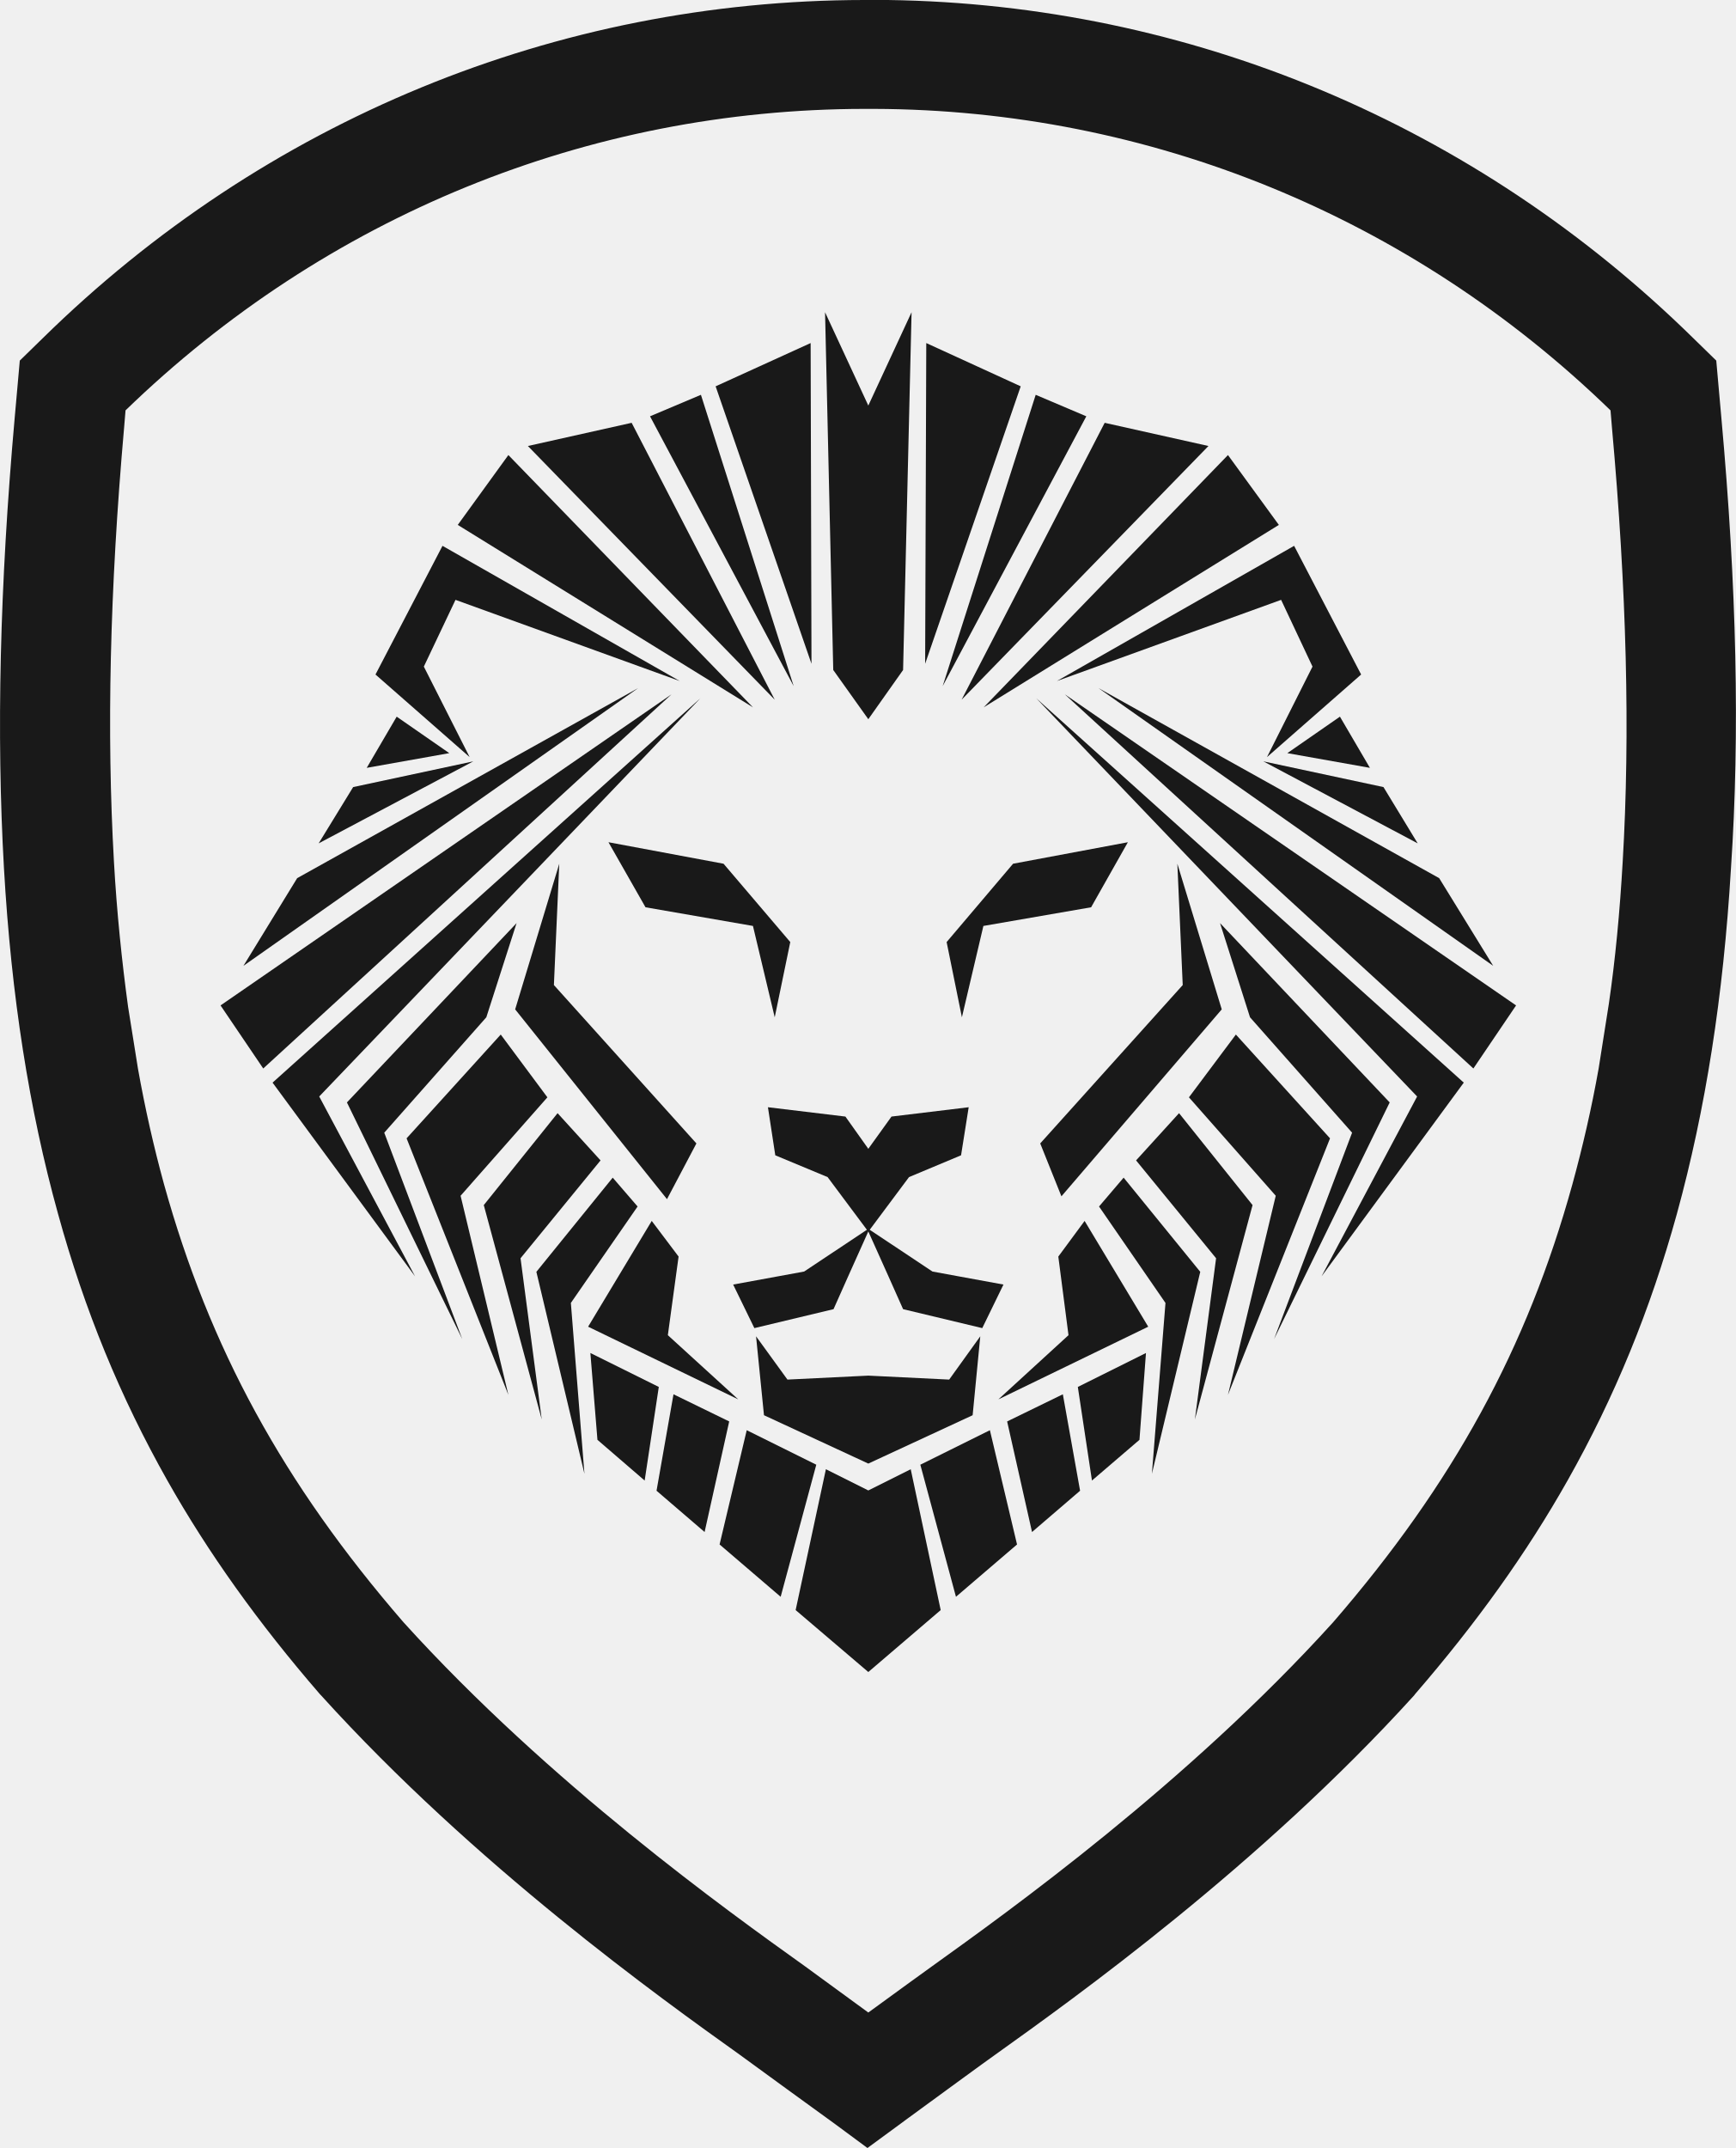
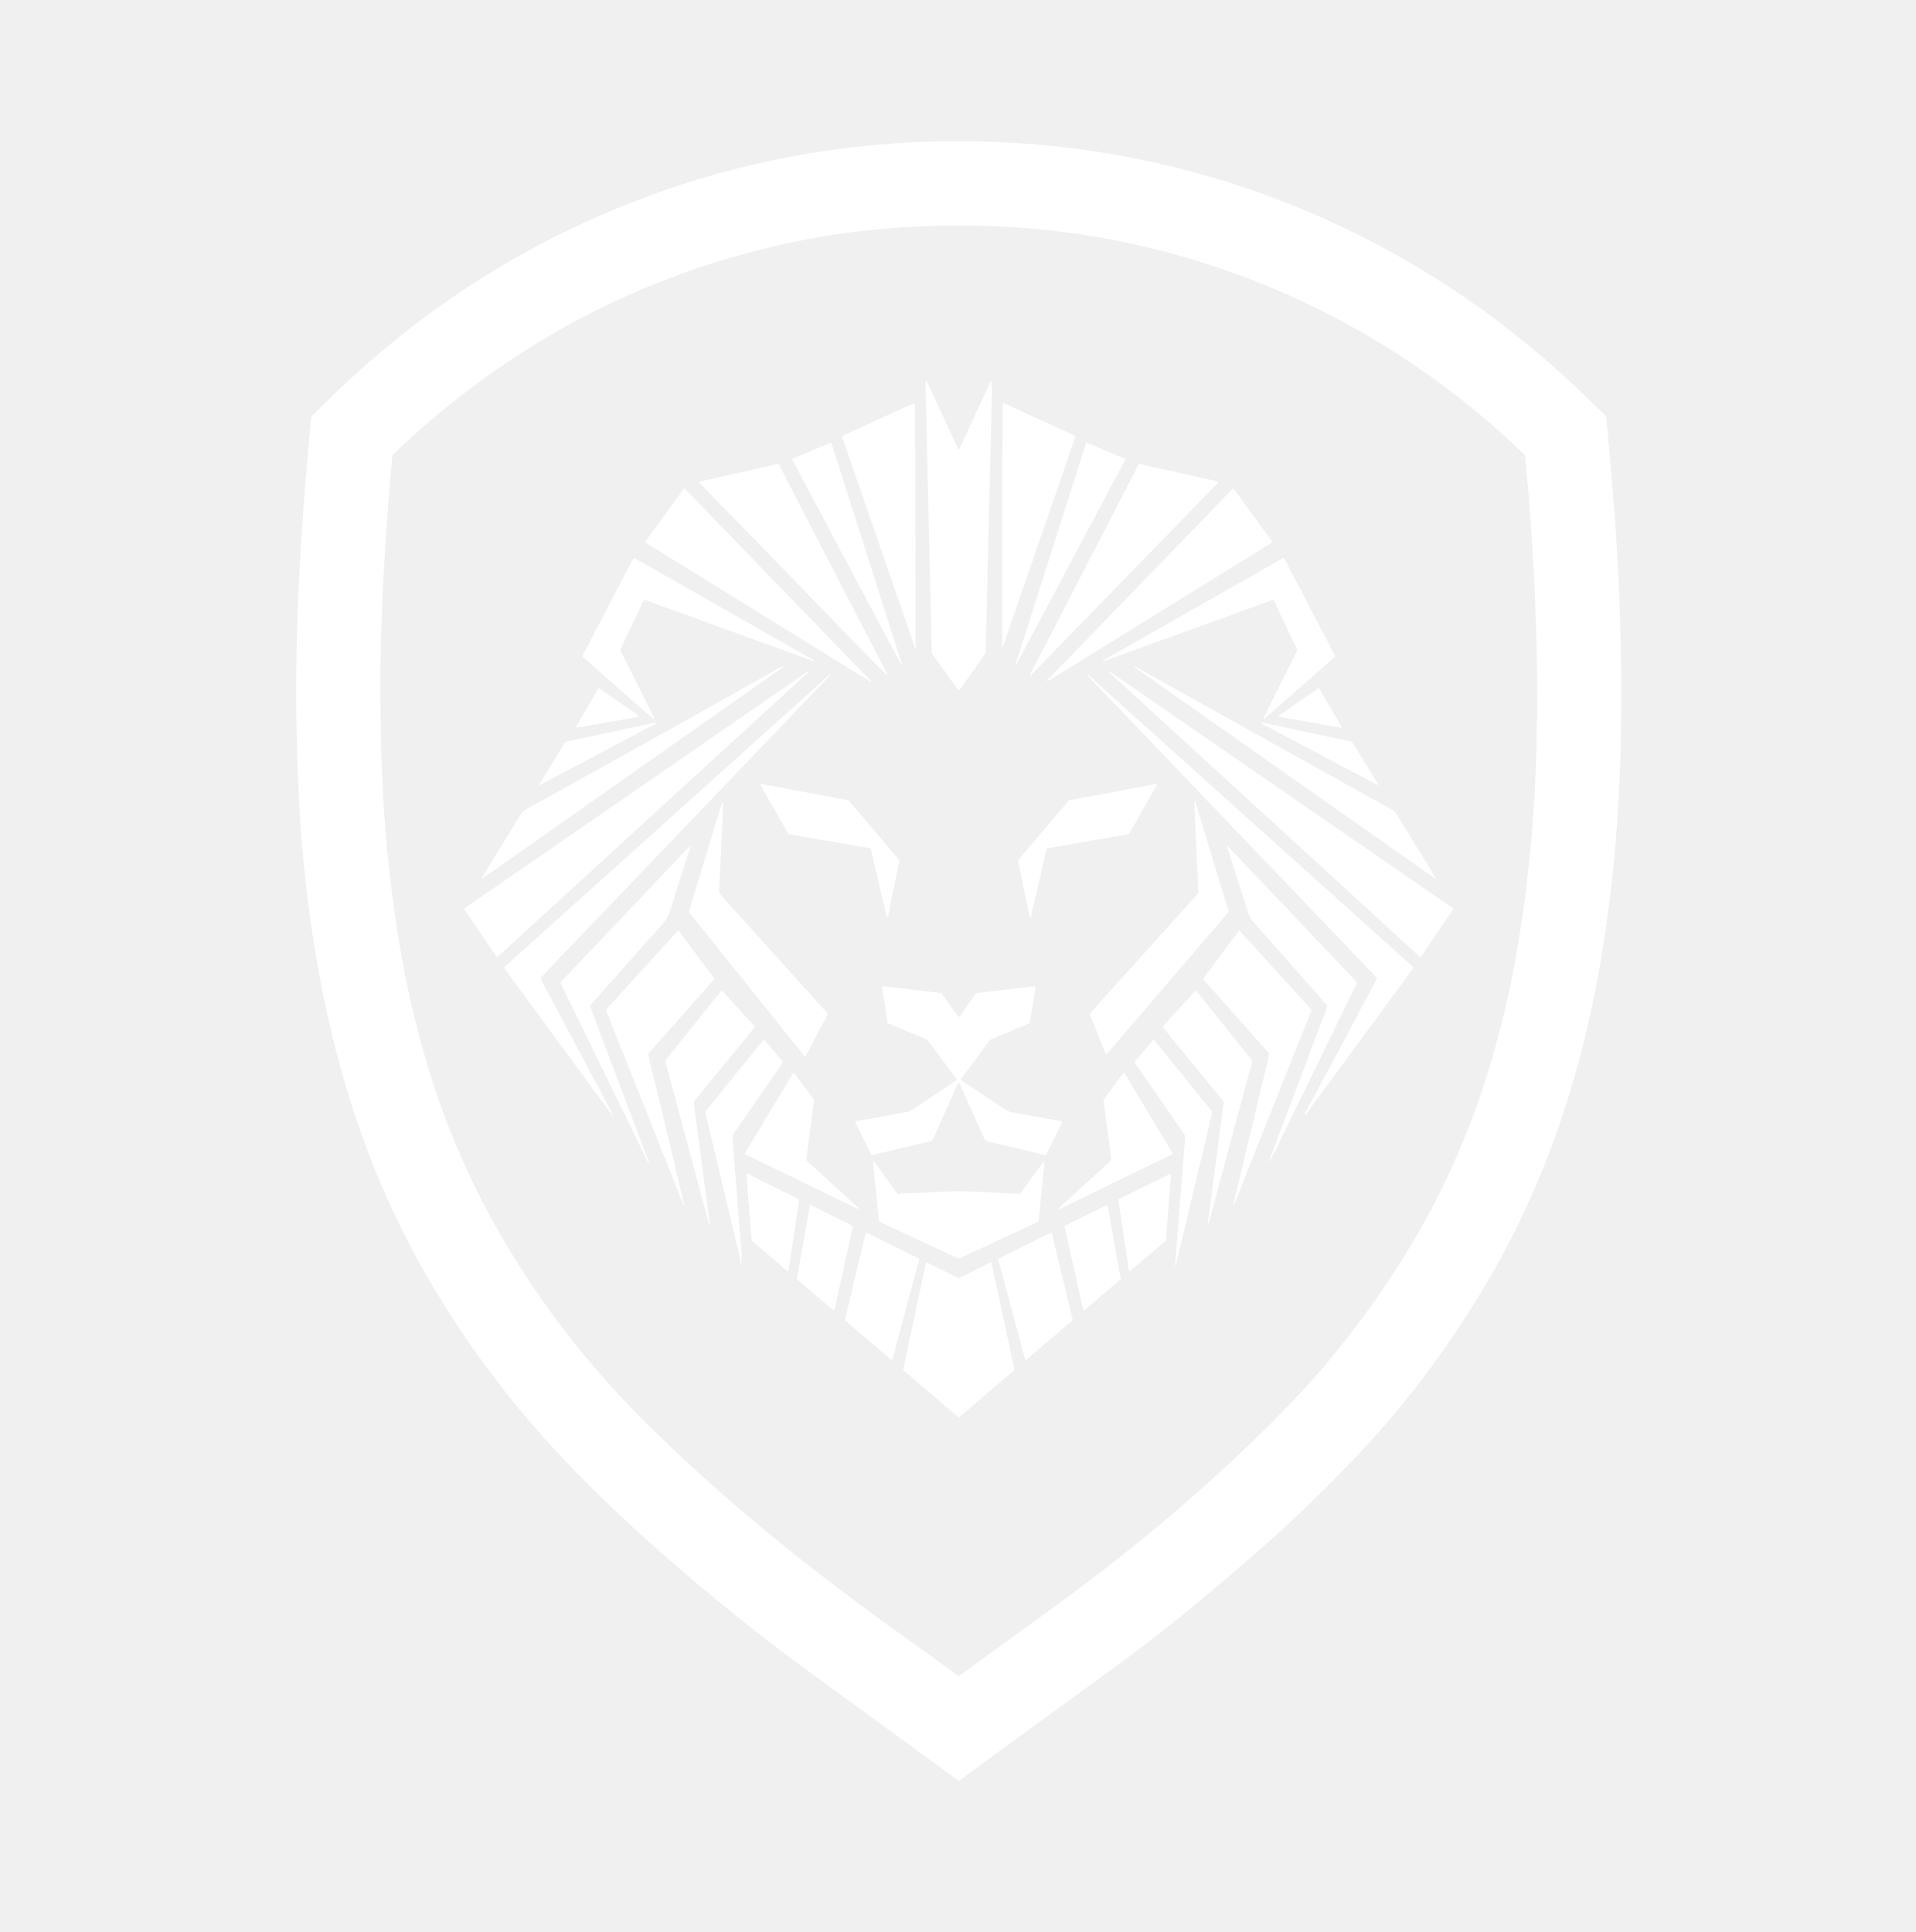
- <svg xmlns="http://www.w3.org/2000/svg" xml:space="preserve" style="enable-background:new 0 0 613.9 759.5;" viewBox="0 0 613.9 759.5" y="0px" x="0px" id="Layer_1" version="1.1">
-   <style type="text/css">
- 	.st0{fill-rule:evenodd;clip-rule:evenodd;fill:#191919;}
- 	.st1{fill:#191919;}
- </style>
-   <g>
-     <g>
-       <polygon points="358.3,305.4 398.9,297.8 385.9,320.8 347.8,327.4 340.2,359.7 334.8,333.1" class="st0" />
-       <path d="M307.1,434.5l22.7,15.1l25.1,4.6l-7.5,15.4l-28-6.7c0,0-9.7-21.8-12.4-27.7L307.1,434.5L307.1,434.5z" class="st0" />
-       <polygon points="367.9,404.3 418.3,348.3 416.4,305.4 432.1,356.9 375.4,423" class="st0" />
-       <polygon points="374.3,444.3 377.9,472.1 353.1,494.8 406.1,469.1 383.6,431.7" class="st0" />
-       <polygon points="373.8,240.8 457.7,193 481.4,238.5 448.1,267.7 464.2,235.7 453.1,212.1" class="st0" />
-       <polygon points="366.5,246.9 517.7,382.8 467.4,451.3 501.2,387.7" class="st0" />
-       <polygon points="431.5,326.4 491.5,389.8 450.6,473.5 478.2,400.5 442.1,359.7" class="st0" />
-       <polygon points="437.1,365.8 470.4,402.5 434.3,493.2 451.2,422.8 420.5,388" class="st0" />
-       <polygon points="417,393.6 443,426.1 422.6,501.9 430.1,444.9 401.8,410.3" class="st0" />
-       <polygon points="347.9,250.1 452.3,185.6 434.3,160.9" class="st0" />
-       <polygon points="340.1,247.4 390.7,149.5 427.4,157.7" class="st0" />
-       <polygon points="327.2,234.7 361,136.6 327.6,121.3" class="st0" />
-       <polygon points="376.6,245.5 521.1,377.8 536.2,355.5" class="st0" />
-       <polygon points="388.5,243.3 509,310.5 528.1,341.5" class="st0" />
-       <polygon points="446.8,269.2 489.3,278.3 501.4,298.2" class="st0" />
-       <polygon points="455.3,266.3 473.9,253.4 484.5,271.5" class="st0" />
-       <polygon points="397.4,416.4 424.5,449.7 407.4,521.1 412.2,460.7 388.7,426.6" class="st0" />
-       <polygon points="405.3,478.4 403,509.1 386.2,523.5 381.2,490.4" class="st0" />
-       <polygon points="375.9,493 382,527.1 365,541.7 356.2,502.6" class="st0" />
-       <polygon points="350.1,505.7 359.7,546.1 338.1,564.6 325.5,517.9" class="st0" />
-       <polygon points="333.4,242.6 366.3,139.6 384.2,147.2" class="st0" />
-       <polygon points="307.1,435.5 292.7,416.2 274.2,408.5 271.6,391.5 299,394.8 307.1,406.2 315.3,394.8 342.6,391.5     339.9,408.5 321.5,416.2" class="st0" />
-       <polygon points="255.9,305.4 215.2,297.8 228.3,320.8 266.3,327.4 274,359.7 279.5,333.1" class="st0" />
-       <path d="M307.1,434.5l-22.7,15.1l-25.1,4.6l7.5,15.4l28-6.7c0,0,9.7-21.8,12.4-27.7L307.1,434.5L307.1,434.5z" class="st0" />
-       <polygon points="246.3,404.3 195.9,348.3 197.8,305.4 182.2,356.9 235.9,424" class="st0" />
-       <polygon points="240,444.3 236.2,472.1 261.1,494.8 208,469.1 230.5,431.7" class="st0" />
-       <polygon points="267.4,472.5 278.5,487.8 307.1,486.4 335.7,487.8 346.7,472.5 344,500.4 307.1,517.5 307.1,515.1     307.1,517.5 270.2,500.4" class="st0" />
-       <polygon points="240.4,240.8 156.5,193 132.8,238.5 166.1,267.7 149.9,235.7 161.1,212.1" class="st0" />
-       <polygon points="247.7,246.9 96.4,382.8 146.8,451.3 112.9,387.7" class="st0" />
-       <polygon points="182.7,326.4 122.7,389.8 163.5,473.5 135.9,400.5 172,359.7" class="st0" />
-       <polygon points="177.1,365.8 143.8,402.5 179.8,493.2 162.9,422.8 193.6,388" class="st0" />
-       <polygon points="197.2,393.6 171.1,426.1 191.6,501.9 184.1,444.9 212.4,410.3" class="st0" />
-       <polygon points="266.3,250.1 161.9,185.6 179.8,160.9" class="st0" />
-       <polygon points="274,247.4 223.4,149.5 186.7,157.7" class="st0" />
-       <polygon points="287,234.7 253.1,136.6 286.7,121.3" class="st0" />
-       <polygon points="307.1,254.3 294.7,236.9 291.8,110.4 307.1,143.4 322.4,110.4 319.4,236.9" class="st0" />
-       <polygon points="237.5,245.5 93.1,377.8 78,355.5" class="st0" />
-       <polygon points="225.7,243.3 105.1,310.5 86.1,341.5" class="st0" />
-       <polygon points="167.4,269.2 124.9,278.3 112.7,298.2" class="st0" />
-       <polygon points="158.9,266.3 140.3,253.4 129.7,271.5" class="st0" />
-       <polygon points="216.7,416.4 189.7,449.7 206.7,521.1 201.9,460.7 225.5,426.6" class="st0" />
-       <polygon points="208.8,478.4 211.3,509.1 228,523.5 233,490.4" class="st0" />
-       <polygon points="238.2,493 232.2,527.1 249.2,541.7 257.9,502.6" class="st0" />
-       <polygon points="264.1,505.7 254.5,546.1 276.1,564.6 288.7,517.9" class="st0" />
-       <polygon points="292.1,519.5 281.4,569.3 307.1,591.2 332.7,569.3 322.1,519.5 307.1,527" class="st0" />
-       <polygon points="280.7,242.6 247.9,139.6 229.9,147.2" class="st0" />
-       <path d="M497.7,406.3" class="st0" />
-     </g>
-     <path d="M608.8,147.7l-1.8-20.2l-8.1-7.9C521.8,43.9,420.8,1.5,314,0h-8.3C196.7,0.1,93.5,42.6,15.1,119.6L7,127.5   l-1.8,20.2C-0.1,207.3-1.3,259.4,1.4,307c2.6,45.3,8.9,85.3,19.1,122.1c9.4,34.2,22.1,65,38.7,94.4c14.4,25.5,32.1,50.3,54,75.6   l0.3,0.3c54.5,60.2,120.1,107.1,148.1,127.1c3,2.2,30.6,22.3,33.7,24.5l11.5,8.5l14.3-10.5c7.8-5.7,28.3-20.7,30.9-22.5   c28-20,93.6-66.9,148.2-127.1l0.2-0.3c21.9-25.3,39.6-50.1,54-75.6c16.6-29.4,29.3-60.3,38.7-94.4c10.1-36.8,16.4-76.7,19.1-122.1   C615.4,259.4,614.2,207.3,608.8,147.7z M573.9,304.8c-1,17.5-2.6,34.5-4.9,50.2l-3.6,22.8c-2.5,14.1-5.7,27.9-9.3,41   c-16,57.9-42.1,105.7-84.6,154.8c-51.7,57.1-114.9,102.3-141.8,121.6c-2.2,1.6-13.6,9.8-22.6,16.4c-9-6.6-20.4-14.9-22.6-16.5   c-27-19.3-90.1-64.4-141.8-121.5c-42.6-49.2-68.6-97-84.7-154.9c-3.6-13.1-6.7-26.8-9.2-40.8L45.3,356c-2.2-16.1-4-33.5-5-51.3   c-2.6-45.6-1.5-95.9,3.6-153.6l0.5-6C115.3,76.4,208,38.6,305.8,38.5h3.3c97.4,0.3,189.9,38.1,260.5,106.6l0.5,6   C575.3,208.8,576.6,259.1,573.9,304.8z" class="st1" />
-   </g>
+ <svg xmlns="http://www.w3.org/2000/svg" width="115" height="116" viewBox="0 0 115 116" fill="none">
+   <path d="M59.472 8.514C72.686 8.964 85.057 14.202 94.658 23.289C95.24 23.839 95.804 24.384 96.351 24.926C96.402 24.977 96.431 25.038 96.438 25.11C96.589 26.726 96.729 28.333 96.857 29.933C97.227 34.525 97.381 39.125 97.319 43.733C97.237 49.701 96.655 55.791 95.305 61.623C93.976 67.363 91.917 72.57 89.128 77.242C86.825 81.101 84.161 84.606 81.137 87.759C79.46 89.507 77.844 91.072 76.29 92.454C72.841 95.518 69.739 98.05 66.986 100.05C63.847 102.33 60.719 104.611 57.601 106.894C57.589 106.903 57.574 106.907 57.559 106.907C57.544 106.907 57.529 106.903 57.517 106.894C54.667 104.812 51.799 102.722 48.914 100.623C45.743 98.317 42.654 95.838 39.649 93.189C37.198 91.026 35.036 88.926 33.163 86.888C30.626 84.125 28.356 81.111 26.351 77.846C23.797 73.685 21.838 69.144 20.476 64.223C18.994 58.875 18.215 53.291 17.937 47.743C17.73 43.602 17.728 39.444 17.93 35.267C18.09 31.971 18.34 28.589 18.68 25.123C18.687 25.056 18.714 24.998 18.761 24.95C24.099 19.497 30.142 15.371 36.892 12.571C44.059 9.598 51.586 8.246 59.472 8.514ZM91.001 57.459C91.825 52.826 92.223 48.113 92.259 43.447C92.259 43.349 92.292 43.251 92.292 43.146C92.312 37.879 92.069 32.632 91.563 27.404C91.558 27.356 91.537 27.311 91.501 27.278C84.154 20.184 74.846 15.538 64.742 14.053C60.265 13.395 55.696 13.363 51.037 13.955C50.064 14.079 49.112 14.233 48.179 14.419C38.827 16.283 30.641 20.562 23.621 27.256C23.58 27.296 23.556 27.345 23.551 27.403C23.175 31.412 22.944 35.295 22.856 39.052C22.82 40.627 22.827 42.504 22.878 44.684C22.987 49.428 23.439 53.901 24.235 58.102C24.713 60.623 25.345 63.068 26.131 65.435C28.602 72.881 33.032 79.698 38.639 85.29C43.441 90.079 48.743 94.329 54.322 98.303C55.354 99.038 56.41 99.804 57.49 100.602C57.532 100.633 57.575 100.633 57.618 100.602C59.523 99.224 61.398 97.862 63.243 96.518C68.46 92.714 73.514 88.452 77.966 83.747C78.603 83.073 79.236 82.354 79.866 81.589C83.04 77.735 85.707 73.574 87.616 69.053C89.14 65.442 90.269 61.577 91.001 57.459Z" fill="white" />
+   <path d="M57.599 26.944L59.478 22.889C59.504 22.834 59.519 22.837 59.524 22.898C59.548 23.224 59.555 23.585 59.544 23.983C59.408 29.185 59.286 34.233 59.179 39.129C59.178 39.183 59.162 39.233 59.13 39.277L57.605 41.423C57.6 41.43 57.593 41.436 57.586 41.44C57.578 41.444 57.569 41.446 57.56 41.446C57.551 41.446 57.543 41.444 57.535 41.44C57.527 41.436 57.52 41.43 57.514 41.423L56.011 39.318C55.964 39.253 55.938 39.175 55.936 39.094L55.561 22.99C55.557 22.803 55.594 22.794 55.673 22.964L57.517 26.944C57.521 26.952 57.526 26.959 57.534 26.964C57.541 26.969 57.55 26.971 57.558 26.971C57.567 26.971 57.575 26.969 57.583 26.964C57.59 26.959 57.596 26.952 57.599 26.944Z" fill="white" />
+   <path d="M54.915 38.85L50.573 26.269C50.565 26.245 50.566 26.219 50.575 26.195C50.585 26.172 50.603 26.154 50.626 26.143L54.734 24.265C54.869 24.203 54.937 24.247 54.937 24.395L54.971 38.841C54.971 38.957 54.953 38.96 54.915 38.85Z" fill="white" />
+   <path d="M64.552 26.241L60.24 38.738C60.191 38.88 60.166 38.876 60.165 38.725C60.144 33.944 60.156 29.125 60.2 24.266C60.201 24.211 60.226 24.194 60.276 24.217L64.516 26.155C64.555 26.172 64.567 26.201 64.552 26.241Z" fill="white" />
+   <path d="M67.565 27.581L61.02 39.896C61.018 39.9 61.014 39.904 61.01 39.905C61.005 39.907 61 39.907 60.996 39.905L60.982 39.898C60.977 39.896 60.974 39.892 60.972 39.888C60.97 39.884 60.97 39.879 60.972 39.874L65.206 26.589C65.207 26.587 65.209 26.585 65.21 26.583C65.212 26.581 65.214 26.579 65.216 26.578C65.219 26.577 65.221 26.576 65.224 26.576C65.226 26.576 65.228 26.577 65.231 26.578L67.557 27.554C67.559 27.555 67.561 27.556 67.563 27.558C67.565 27.56 67.567 27.563 67.567 27.565C67.568 27.568 67.569 27.571 67.568 27.573C67.568 27.576 67.567 27.579 67.565 27.581Z" fill="white" />
+   <path d="M47.619 27.529L49.848 26.592C49.855 26.589 49.863 26.588 49.871 26.588C49.878 26.588 49.886 26.59 49.893 26.594C49.9 26.597 49.906 26.602 49.911 26.608C49.916 26.614 49.92 26.621 49.923 26.628L54.146 39.883C54.148 39.889 54.148 39.896 54.145 39.902C54.142 39.908 54.138 39.912 54.132 39.915C54.126 39.917 54.119 39.918 54.113 39.916C54.107 39.913 54.102 39.909 54.099 39.903L47.58 27.636C47.554 27.586 47.567 27.55 47.619 27.529Z" fill="white" />
+   <path d="M46.773 27.917L53.259 40.465C53.31 40.564 53.295 40.575 53.215 40.498C52.819 40.121 52.4 39.703 51.957 39.246C48.767 35.946 45.447 32.53 41.997 29C41.99 28.993 41.985 28.985 41.983 28.976C41.98 28.966 41.98 28.956 41.983 28.947C41.986 28.938 41.991 28.93 41.998 28.923C42.005 28.916 42.014 28.912 42.024 28.909L46.667 27.867C46.715 27.857 46.75 27.873 46.773 27.917Z" fill="white" />
+   <path d="M61.882 40.419L68.344 27.916C68.367 27.873 68.401 27.857 68.448 27.867L73.085 28.906C73.095 28.909 73.104 28.913 73.112 28.92C73.119 28.927 73.125 28.936 73.127 28.946C73.13 28.955 73.13 28.966 73.128 28.976C73.125 28.985 73.12 28.994 73.113 29.001L61.952 40.471C61.814 40.612 61.791 40.595 61.882 40.419Z" fill="white" />
+   <path d="M52.15 40.862L38.764 32.584C38.758 32.58 38.752 32.575 38.748 32.569C38.744 32.562 38.741 32.556 38.74 32.549C38.739 32.541 38.739 32.534 38.74 32.527C38.742 32.52 38.745 32.513 38.749 32.507L41.028 29.378C41.061 29.332 41.098 29.33 41.138 29.371L52.199 40.802C52.343 40.951 52.327 40.971 52.15 40.862Z" fill="white" />
+   <path d="M76.33 32.598L63.05 40.81C62.815 40.955 62.794 40.928 62.986 40.73L73.981 29.371C74.019 29.331 74.055 29.333 74.089 29.378L76.346 32.483C76.381 32.531 76.376 32.569 76.33 32.598Z" fill="white" />
+   <path d="M38.616 36.098L37.248 38.992C37.243 39.004 37.24 39.016 37.241 39.029C37.241 39.042 37.244 39.055 37.25 39.067L39.227 43.021C39.316 43.2 39.285 43.223 39.136 43.092L34.987 39.445C34.977 39.435 34.969 39.422 34.967 39.407C34.964 39.393 34.966 39.378 34.973 39.364L37.997 33.567C38.026 33.51 38.068 33.498 38.123 33.529C41.708 35.572 45.293 37.612 48.879 39.652C48.894 39.66 48.898 39.672 48.891 39.688V39.689C48.884 39.703 48.874 39.707 48.859 39.702C45.545 38.499 42.179 37.279 38.761 36.039C38.695 36.015 38.646 36.035 38.616 36.098Z" fill="white" />
+   <path d="M76.386 36.025C73.013 37.253 69.631 38.479 66.241 39.705C66.229 39.71 66.22 39.706 66.214 39.695V39.694C66.207 39.677 66.21 39.664 66.226 39.655C69.835 37.605 73.439 35.554 77.037 33.504C77.042 33.501 77.047 33.499 77.053 33.498C77.058 33.498 77.064 33.498 77.07 33.5C77.075 33.502 77.08 33.504 77.084 33.508C77.088 33.511 77.092 33.516 77.095 33.521L80.133 39.347C80.143 39.365 80.147 39.386 80.143 39.406C80.139 39.427 80.129 39.445 80.113 39.459L75.963 43.106C75.837 43.217 75.811 43.198 75.887 43.047L77.859 39.1C77.879 39.062 77.88 39.023 77.861 38.983L76.488 36.067C76.466 36.023 76.432 36.009 76.386 36.025Z" fill="white" />
+   <path d="M46.989 39.99C46.994 39.987 46.998 39.988 47.001 39.992L47.023 40.029C47.028 40.037 47.027 40.044 47.019 40.05L29.045 52.686C28.919 52.775 28.897 52.754 28.977 52.622C29.749 51.371 30.507 50.134 31.253 48.912C31.396 48.678 31.615 48.572 31.845 48.444C36.907 45.647 41.955 42.829 46.989 39.99Z" fill="white" />
+   <path d="M68.905 40.442C73.867 43.216 78.785 45.959 83.66 48.671C83.711 48.699 83.754 48.74 83.785 48.79L86.138 52.622C86.218 52.754 86.195 52.775 86.069 52.687C80.104 48.491 74.113 44.279 68.094 40.048C68.084 40.042 68.082 40.033 68.089 40.023V40.021C68.096 40.01 68.106 40.007 68.117 40.014C68.379 40.152 68.642 40.295 68.905 40.442Z" fill="white" />
+   <path d="M27.932 54.504C34.843 49.742 41.697 45.012 48.494 40.315C48.511 40.303 48.526 40.305 48.539 40.322H48.54C48.549 40.334 48.548 40.345 48.537 40.355C42.313 46.058 36.091 51.758 29.871 57.454C29.867 57.458 29.862 57.461 29.857 57.462C29.851 57.464 29.846 57.465 29.84 57.464C29.834 57.463 29.829 57.461 29.824 57.458C29.82 57.455 29.815 57.451 29.812 57.447L27.906 54.642C27.869 54.587 27.877 54.541 27.932 54.504Z" fill="white" />
+   <path d="M87.219 54.625L85.341 57.393C85.299 57.456 85.251 57.461 85.196 57.411C78.985 51.719 72.786 46.041 66.599 40.375C66.588 40.364 66.587 40.352 66.598 40.339V40.337C66.609 40.324 66.621 40.323 66.635 40.333C73.492 45.063 80.347 49.79 87.199 54.514C87.243 54.544 87.25 54.581 87.219 54.625Z" fill="white" />
+   <path d="M32.48 58.815C33.926 61.523 35.366 64.229 36.799 66.931C36.804 66.943 36.802 66.952 36.791 66.959L36.79 66.96C36.774 66.971 36.759 66.968 36.747 66.951C34.606 64.03 32.455 61.101 30.294 58.163C30.28 58.144 30.274 58.121 30.276 58.098C30.278 58.075 30.288 58.053 30.305 58.037C36.803 52.197 43.301 46.355 49.799 40.51C49.812 40.499 49.824 40.5 49.835 40.511V40.513C49.847 40.524 49.847 40.536 49.835 40.547C44.053 46.592 38.274 52.63 32.5 58.661C32.456 58.707 32.45 58.759 32.48 58.815Z" fill="white" />
+   <path d="M82.639 58.689C76.863 52.65 71.077 46.604 65.28 40.55C65.268 40.539 65.268 40.527 65.28 40.516L65.281 40.514C65.293 40.502 65.305 40.501 65.317 40.513C71.821 46.36 78.315 52.198 84.798 58.029C84.819 58.047 84.832 58.073 84.834 58.1C84.837 58.128 84.83 58.155 84.814 58.177L78.361 66.954C78.352 66.965 78.343 66.967 78.332 66.96L78.298 66.939C78.295 66.937 78.294 66.934 78.296 66.931C79.752 64.237 81.204 61.52 82.652 58.781C82.659 58.766 82.662 58.749 82.66 58.733C82.658 58.716 82.65 58.701 82.639 58.689Z" fill="white" />
+   <path d="M34.586 43.619L35.916 41.349C35.919 41.344 35.923 41.339 35.929 41.335C35.934 41.331 35.94 41.328 35.946 41.327C35.953 41.325 35.959 41.325 35.966 41.327C35.972 41.328 35.978 41.33 35.983 41.334L38.322 42.957C38.33 42.962 38.336 42.969 38.34 42.978C38.343 42.987 38.344 42.997 38.342 43.006C38.34 43.015 38.336 43.024 38.329 43.031C38.322 43.037 38.313 43.041 38.304 43.043L34.635 43.691C34.626 43.693 34.617 43.692 34.608 43.688C34.6 43.685 34.592 43.679 34.587 43.671C34.582 43.664 34.579 43.655 34.579 43.645C34.579 43.636 34.581 43.627 34.586 43.619Z" fill="white" />
+   <path d="M76.804 42.954L79.125 41.334C79.13 41.33 79.137 41.327 79.143 41.326C79.15 41.324 79.157 41.324 79.164 41.326C79.171 41.327 79.177 41.33 79.183 41.334C79.188 41.338 79.193 41.343 79.196 41.349L80.532 43.618C80.537 43.626 80.539 43.636 80.538 43.645C80.538 43.654 80.535 43.664 80.53 43.672C80.524 43.679 80.517 43.685 80.508 43.689C80.499 43.693 80.49 43.694 80.48 43.693L76.825 43.044C76.815 43.042 76.806 43.038 76.799 43.031C76.791 43.024 76.787 43.015 76.784 43.006C76.782 42.996 76.783 42.986 76.787 42.977C76.79 42.967 76.796 42.959 76.804 42.954Z" fill="white" />
+   <path d="M32.4 47.053L33.898 44.617C33.927 44.569 33.97 44.539 34.024 44.528L39.306 43.391C39.503 43.347 39.513 43.373 39.334 43.468L32.454 47.112C32.365 47.159 32.347 47.14 32.4 47.053Z" fill="white" />
+   <path d="M82.646 47.105L75.828 43.491C75.618 43.38 75.629 43.35 75.861 43.401L81.127 44.535C81.157 44.542 81.184 44.562 81.2 44.588L82.71 47.039C82.77 47.138 82.749 47.16 82.646 47.105Z" fill="white" />
+   <path d="M47.327 50.061L45.662 47.14C45.658 47.132 45.656 47.123 45.657 47.115C45.657 47.106 45.66 47.097 45.665 47.09C45.67 47.083 45.677 47.078 45.685 47.075C45.694 47.071 45.703 47.071 45.711 47.072L50.931 48.05C50.941 48.052 50.95 48.057 50.956 48.065L53.982 51.635C53.987 51.64 53.99 51.646 53.992 51.653C53.994 51.66 53.994 51.667 53.992 51.674L53.311 55.023C53.309 55.033 53.303 55.042 53.295 55.048C53.287 55.054 53.277 55.058 53.267 55.058C53.257 55.058 53.247 55.055 53.239 55.049C53.231 55.043 53.225 55.034 53.222 55.024L52.283 50.966C52.281 50.957 52.277 50.949 52.27 50.943C52.264 50.936 52.255 50.932 52.246 50.93L47.358 50.084C47.352 50.082 47.346 50.08 47.34 50.076C47.335 50.072 47.33 50.067 47.327 50.061Z" fill="white" />
+   <path d="M62.827 51.017C62.528 52.281 62.237 53.518 61.953 54.728C61.929 54.83 61.918 54.933 61.92 55.039C61.921 55.095 61.901 55.104 61.86 55.065C61.825 55.032 61.802 54.992 61.792 54.944C61.571 53.859 61.35 52.789 61.13 51.733C61.119 51.684 61.13 51.64 61.163 51.6L64.127 48.103C64.157 48.068 64.193 48.047 64.236 48.04L69.411 47.072C69.419 47.071 69.427 47.071 69.435 47.074C69.442 47.077 69.449 47.082 69.454 47.089C69.458 47.095 69.461 47.103 69.461 47.111C69.462 47.119 69.46 47.127 69.456 47.134L67.821 50.006C67.793 50.056 67.752 50.086 67.696 50.095L62.931 50.919C62.875 50.928 62.841 50.961 62.827 51.017Z" fill="white" />
+   <path d="M71.945 53.544L71.695 48.132C71.694 48.097 71.708 48.09 71.736 48.11C71.748 48.119 71.757 48.13 71.761 48.145C72.429 50.367 73.093 52.546 73.751 54.681C73.763 54.723 73.755 54.76 73.727 54.793L66.463 63.268C66.457 63.276 66.449 63.282 66.44 63.285C66.43 63.289 66.421 63.29 66.411 63.288C66.401 63.286 66.392 63.282 66.384 63.276C66.376 63.27 66.37 63.262 66.367 63.253L65.441 60.938C65.423 60.892 65.43 60.85 65.464 60.812L71.898 53.676C71.933 53.639 71.948 53.594 71.945 53.544Z" fill="white" />
+   <path d="M43.236 53.696L49.661 60.823C49.69 60.856 49.694 60.891 49.674 60.93L48.388 63.376C48.355 63.438 48.317 63.441 48.273 63.386L41.401 54.813C41.367 54.77 41.358 54.722 41.374 54.669L43.283 48.396C43.381 48.073 43.422 48.08 43.407 48.418L43.172 53.519C43.169 53.587 43.191 53.646 43.236 53.696Z" fill="white" />
+   <path d="M35.434 60.448C36.608 63.56 37.785 66.676 38.963 69.798C38.968 69.811 38.964 69.821 38.95 69.826C38.934 69.834 38.922 69.83 38.915 69.814C37.19 66.269 35.441 62.684 33.668 59.058C33.648 59.016 33.654 58.978 33.686 58.943L41.383 50.828C41.459 50.748 41.48 50.76 41.446 50.866C41.019 52.178 40.601 53.485 40.193 54.789C40.123 55.009 40.008 55.209 39.85 55.387C38.377 57.041 36.911 58.694 35.453 60.347C35.427 60.377 35.421 60.411 35.434 60.448Z" fill="white" />
+   <path d="M79.639 60.32C78.167 58.653 76.7 56.997 75.239 55.352C75.104 55.2 75.002 55.019 74.935 54.809C74.502 53.453 74.081 52.139 73.672 50.867C73.637 50.762 73.659 50.749 73.735 50.83L81.397 58.907C81.45 58.964 81.459 59.027 81.426 59.097C79.902 62.223 78.375 65.358 76.846 68.502C76.631 68.946 76.442 69.32 76.277 69.625C76.146 69.868 76.13 69.86 76.228 69.602L79.669 60.48C79.691 60.42 79.681 60.367 79.639 60.32Z" fill="white" />
+   <path d="M38.948 63.232C38.92 63.265 38.911 63.302 38.92 63.345C39.654 66.368 40.374 69.367 41.079 72.34C41.082 72.353 41.078 72.361 41.066 72.365H41.065C41.049 72.37 41.037 72.364 41.031 72.348C39.49 68.462 37.953 64.6 36.422 60.764C36.388 60.68 36.402 60.604 36.462 60.537L40.658 55.923C40.701 55.875 40.742 55.877 40.78 55.928L42.863 58.733C42.872 58.745 42.877 58.76 42.876 58.776C42.875 58.791 42.869 58.805 42.859 58.816L38.948 63.232Z" fill="white" />
+   <path d="M72.227 58.763L74.38 55.873C74.382 55.87 74.384 55.868 74.386 55.867C74.389 55.866 74.391 55.865 74.394 55.865C74.397 55.865 74.399 55.865 74.402 55.866C74.404 55.867 74.406 55.869 74.408 55.871L78.736 60.625C78.738 60.627 78.74 60.63 78.74 60.634C78.741 60.637 78.74 60.641 78.739 60.644L74.084 72.338C74.083 72.342 74.08 72.345 74.076 72.347C74.072 72.349 74.067 72.349 74.063 72.348L74.049 72.343C74.045 72.342 74.042 72.339 74.04 72.335C74.038 72.331 74.037 72.327 74.038 72.323L76.208 63.284C76.208 63.281 76.208 63.279 76.207 63.276C76.207 63.273 76.205 63.27 76.203 63.268L72.227 58.785C72.225 58.782 72.223 58.778 72.223 58.774C72.223 58.77 72.225 58.766 72.227 58.763Z" fill="white" />
+   <path d="M57.51 65.044L56.014 68.397C56 68.427 55.98 68.454 55.955 68.475C55.929 68.496 55.899 68.51 55.867 68.518L52.397 69.343C52.347 69.356 52.311 69.338 52.288 69.291L51.358 67.401C51.336 67.354 51.35 67.326 51.401 67.318L54.487 66.759C54.568 66.744 54.641 66.715 54.708 66.669L57.421 64.86C57.426 64.856 57.43 64.852 57.434 64.847C57.437 64.842 57.439 64.837 57.44 64.831C57.441 64.825 57.441 64.819 57.44 64.813C57.438 64.807 57.436 64.801 57.432 64.796L55.759 62.537C55.706 62.465 55.638 62.412 55.555 62.377L53.369 61.463C53.315 61.44 53.284 61.4 53.275 61.342L52.96 59.3C52.951 59.236 52.978 59.208 53.041 59.216L56.433 59.621C56.491 59.628 56.536 59.655 56.57 59.702L57.509 61.029C57.514 61.037 57.522 61.043 57.531 61.048C57.539 61.052 57.549 61.055 57.559 61.055C57.569 61.055 57.578 61.052 57.587 61.048C57.596 61.043 57.603 61.037 57.609 61.029L58.547 59.7C58.578 59.656 58.621 59.63 58.676 59.623L62.099 59.213C62.107 59.212 62.116 59.213 62.124 59.215C62.132 59.218 62.14 59.223 62.146 59.229C62.152 59.235 62.156 59.243 62.159 59.251C62.161 59.259 62.162 59.268 62.16 59.276L61.843 61.341C61.833 61.399 61.801 61.44 61.746 61.463L59.513 62.397C59.464 62.417 59.424 62.449 59.393 62.491L57.685 64.794C57.682 64.798 57.679 64.804 57.678 64.809C57.677 64.815 57.677 64.821 57.678 64.827C57.679 64.833 57.681 64.838 57.684 64.843C57.688 64.848 57.692 64.852 57.697 64.855C58.507 65.391 59.365 65.966 60.273 66.579C60.436 66.689 60.615 66.761 60.809 66.796C61.782 66.968 62.746 67.14 63.703 67.312C63.76 67.323 63.776 67.354 63.75 67.406L62.827 69.305C62.808 69.344 62.778 69.359 62.735 69.349L59.267 68.522C59.23 68.513 59.195 68.496 59.166 68.472C59.136 68.447 59.113 68.416 59.097 68.382L57.605 65.044C57.573 64.973 57.542 64.973 57.51 65.044Z" fill="white" />
+   <path d="M41.659 66.241C41.975 68.653 42.292 71.065 42.61 73.476C42.612 73.49 42.606 73.498 42.593 73.501H42.592C42.578 73.503 42.57 73.498 42.566 73.485C41.692 70.242 40.821 67.004 39.952 63.77C39.939 63.718 39.949 63.671 39.983 63.628L43.259 59.535C43.302 59.481 43.347 59.479 43.394 59.531L45.28 61.602C45.293 61.617 45.3 61.635 45.301 61.655C45.301 61.674 45.295 61.693 45.283 61.707L41.706 66.076C41.666 66.124 41.65 66.179 41.659 66.241Z" fill="white" />
+   <path d="M73.436 66.106L69.838 61.715C69.805 61.674 69.806 61.635 69.841 61.597L71.749 59.502C71.754 59.496 71.76 59.492 71.767 59.489C71.775 59.486 71.782 59.484 71.79 59.484C71.798 59.484 71.806 59.486 71.813 59.489C71.82 59.493 71.826 59.498 71.83 59.504L75.135 63.631C75.151 63.65 75.162 63.673 75.167 63.698C75.172 63.723 75.172 63.748 75.165 63.773C74.312 66.939 73.446 70.161 72.565 73.439C72.56 73.457 72.549 73.464 72.531 73.46H72.529C72.516 73.457 72.51 73.449 72.512 73.436C72.83 71.023 73.147 68.612 73.463 66.203C73.466 66.185 73.465 66.168 73.46 66.151C73.455 66.135 73.447 66.119 73.436 66.106Z" fill="white" />
+   <path d="M43.969 68.278C44.149 70.591 44.328 72.86 44.506 75.086C44.526 75.321 44.528 75.57 44.512 75.835C44.507 75.931 44.492 75.932 44.466 75.839C44.432 75.716 44.435 75.568 44.403 75.438C43.718 72.567 43.033 69.696 42.35 66.826C42.339 66.78 42.348 66.739 42.377 66.703L45.803 62.475C45.838 62.433 45.873 62.432 45.908 62.473L46.975 63.714C46.987 63.729 46.995 63.748 46.996 63.768C46.997 63.788 46.992 63.808 46.98 63.825L44.012 68.118C43.979 68.166 43.965 68.22 43.969 68.278Z" fill="white" />
+   <path d="M71.112 68.13L68.15 63.845C68.116 63.794 68.118 63.746 68.158 63.7L69.216 62.465C69.221 62.458 69.228 62.453 69.236 62.45C69.243 62.446 69.252 62.444 69.26 62.444C69.269 62.444 69.278 62.447 69.285 62.45C69.293 62.454 69.299 62.459 69.305 62.466L72.75 66.717C72.761 66.73 72.769 66.745 72.772 66.762C72.776 66.778 72.776 66.795 72.772 66.812C72.044 69.856 71.316 72.906 70.59 75.962C70.586 75.977 70.577 75.983 70.563 75.98H70.561C70.55 75.978 70.544 75.972 70.545 75.962C70.744 73.388 70.945 70.826 71.15 68.275C71.154 68.222 71.141 68.174 71.112 68.13Z" fill="white" />
+   <path d="M48.467 69.723L51.421 72.417C51.627 72.605 51.605 72.638 51.355 72.516L44.759 69.312C44.751 69.308 44.743 69.302 44.737 69.295C44.731 69.287 44.726 69.279 44.724 69.27C44.721 69.261 44.72 69.251 44.721 69.242C44.723 69.232 44.726 69.223 44.731 69.215L47.593 64.467C47.626 64.412 47.662 64.41 47.701 64.462L48.829 65.981C48.861 66.023 48.873 66.07 48.866 66.122L48.406 69.557C48.398 69.624 48.418 69.679 48.467 69.723Z" fill="white" />
+   <path d="M66.638 69.731C66.665 69.708 66.685 69.677 66.697 69.644C66.71 69.61 66.714 69.574 66.709 69.539L66.249 66.119C66.242 66.07 66.253 66.026 66.282 65.988L67.412 64.465C67.453 64.409 67.491 64.41 67.527 64.469L70.381 69.211C70.387 69.22 70.39 69.229 70.391 69.24C70.393 69.249 70.392 69.26 70.389 69.269C70.386 69.279 70.381 69.288 70.375 69.296C70.368 69.304 70.36 69.31 70.351 69.315L63.661 72.565C63.478 72.654 63.462 72.63 63.612 72.493L66.638 69.731Z" fill="white" />
+   <path d="M53.965 71.702C53.979 71.698 53.992 71.692 54.004 71.685C54.021 71.675 54.039 71.67 54.059 71.669C54.881 71.639 55.672 71.602 56.431 71.557C57.997 71.465 59.586 71.612 61.174 71.679C61.22 71.681 61.257 71.663 61.283 71.626L62.593 69.818C62.673 69.707 62.707 69.719 62.694 69.856L62.359 73.269C62.357 73.291 62.349 73.312 62.336 73.33C62.323 73.348 62.306 73.363 62.285 73.373L57.628 75.539C57.581 75.561 57.534 75.561 57.487 75.539L52.83 73.371C52.787 73.351 52.764 73.319 52.761 73.273L52.414 69.779C52.406 69.69 52.428 69.682 52.48 69.754L53.862 71.668C53.873 71.684 53.889 71.696 53.908 71.702C53.926 71.708 53.946 71.708 53.965 71.702Z" fill="white" />
+   <path d="M45.122 74.457L44.813 70.544C44.812 70.534 44.813 70.524 44.818 70.514C44.822 70.505 44.829 70.498 44.837 70.492C44.846 70.487 44.855 70.483 44.865 70.483C44.876 70.482 44.886 70.484 44.895 70.489L47.944 71.997C47.954 72.002 47.963 72.011 47.968 72.022C47.974 72.032 47.975 72.044 47.974 72.056L47.344 76.271C47.343 76.281 47.339 76.29 47.332 76.298C47.326 76.306 47.318 76.312 47.308 76.315C47.299 76.319 47.289 76.32 47.279 76.318C47.269 76.316 47.26 76.312 47.252 76.305L45.14 74.494C45.13 74.484 45.123 74.471 45.122 74.457Z" fill="white" />
+   <path d="M67.774 76.284L67.141 72.043C67.14 72.033 67.142 72.024 67.147 72.015C67.151 72.007 67.158 72 67.167 71.996L70.238 70.488C70.245 70.484 70.253 70.483 70.261 70.483C70.269 70.484 70.277 70.486 70.284 70.491C70.29 70.495 70.296 70.501 70.299 70.509C70.303 70.516 70.304 70.524 70.304 70.532L69.993 74.468C69.993 74.474 69.991 74.48 69.989 74.485C69.986 74.491 69.982 74.496 69.978 74.5L67.849 76.312C67.842 76.317 67.835 76.321 67.827 76.322C67.819 76.324 67.81 76.323 67.803 76.32C67.795 76.317 67.788 76.312 67.783 76.306C67.778 76.299 67.775 76.292 67.774 76.284Z" fill="white" />
+   <path d="M47.839 76.772L48.622 72.394C48.623 72.386 48.626 72.379 48.631 72.373C48.635 72.367 48.641 72.361 48.648 72.358C48.655 72.354 48.663 72.353 48.67 72.353C48.678 72.353 48.686 72.354 48.693 72.358L51.175 73.6C51.185 73.605 51.193 73.613 51.197 73.623C51.202 73.633 51.203 73.644 51.201 73.654L50.093 78.635C50.091 78.644 50.087 78.651 50.081 78.657C50.075 78.663 50.068 78.668 50.06 78.67C50.052 78.673 50.044 78.674 50.036 78.672C50.028 78.67 50.02 78.667 50.014 78.661L47.856 76.818C47.849 76.813 47.844 76.806 47.841 76.798C47.838 76.79 47.837 76.781 47.839 76.772Z" fill="white" />
+   <path d="M65.022 78.622L63.913 73.651C63.91 73.639 63.911 73.626 63.917 73.615C63.922 73.603 63.931 73.594 63.943 73.588L66.418 72.371C66.426 72.367 66.434 72.365 66.443 72.365C66.452 72.365 66.46 72.368 66.468 72.371C66.475 72.375 66.482 72.381 66.487 72.388C66.492 72.394 66.496 72.403 66.497 72.411L67.276 76.771C67.278 76.781 67.278 76.791 67.274 76.8C67.271 76.809 67.265 76.818 67.258 76.824L65.113 78.653C65.106 78.659 65.097 78.663 65.088 78.665C65.078 78.666 65.068 78.666 65.059 78.663C65.05 78.66 65.042 78.654 65.036 78.647C65.029 78.64 65.025 78.632 65.022 78.622Z" fill="white" />
+   <path d="M50.724 79.236L51.967 74.048C51.969 74.041 51.972 74.035 51.976 74.029C51.981 74.023 51.987 74.019 51.993 74.016C52 74.013 52.007 74.011 52.014 74.011C52.021 74.012 52.028 74.013 52.035 74.017L55.163 75.562C55.172 75.567 55.18 75.575 55.184 75.585C55.189 75.595 55.19 75.606 55.187 75.617L53.576 81.617C53.574 81.624 53.569 81.632 53.564 81.638C53.558 81.643 53.551 81.648 53.543 81.65C53.535 81.652 53.527 81.653 53.519 81.651C53.511 81.649 53.504 81.645 53.498 81.64L50.738 79.284C50.731 79.278 50.727 79.27 50.724 79.262C50.722 79.254 50.721 79.245 50.724 79.236Z" fill="white" />
+   <path d="M61.541 81.618L59.931 75.621C59.928 75.61 59.929 75.599 59.933 75.589C59.938 75.579 59.946 75.571 59.955 75.566L63.08 74.012C63.087 74.009 63.094 74.007 63.101 74.007C63.108 74.007 63.115 74.009 63.122 74.012C63.128 74.015 63.134 74.019 63.139 74.025C63.143 74.031 63.146 74.037 63.148 74.044L64.393 79.233C64.395 79.242 64.395 79.251 64.392 79.259C64.39 79.267 64.385 79.275 64.378 79.281L61.618 81.643C61.612 81.648 61.605 81.652 61.597 81.654C61.589 81.655 61.581 81.655 61.573 81.652C61.565 81.65 61.558 81.645 61.552 81.639C61.547 81.633 61.543 81.626 61.541 81.618Z" fill="white" />
+   <path d="M57.585 76.739L59.462 75.799C59.469 75.796 59.476 75.794 59.483 75.794C59.49 75.794 59.498 75.796 59.504 75.799C59.511 75.802 59.516 75.807 59.521 75.813C59.525 75.818 59.528 75.825 59.53 75.832L60.895 82.229C60.897 82.237 60.897 82.246 60.894 82.254C60.891 82.262 60.886 82.269 60.88 82.275L57.588 85.087C57.579 85.094 57.569 85.098 57.557 85.098C57.547 85.098 57.536 85.094 57.527 85.087L54.238 82.272C54.232 82.267 54.227 82.26 54.224 82.251C54.221 82.243 54.221 82.235 54.222 82.226L55.584 75.838C55.585 75.831 55.589 75.824 55.593 75.819C55.598 75.813 55.603 75.809 55.61 75.806C55.616 75.803 55.623 75.801 55.631 75.801C55.638 75.801 55.645 75.803 55.651 75.806L57.542 76.739C57.548 76.743 57.556 76.744 57.563 76.744C57.571 76.744 57.578 76.743 57.585 76.739Z" fill="white" />
</svg>
